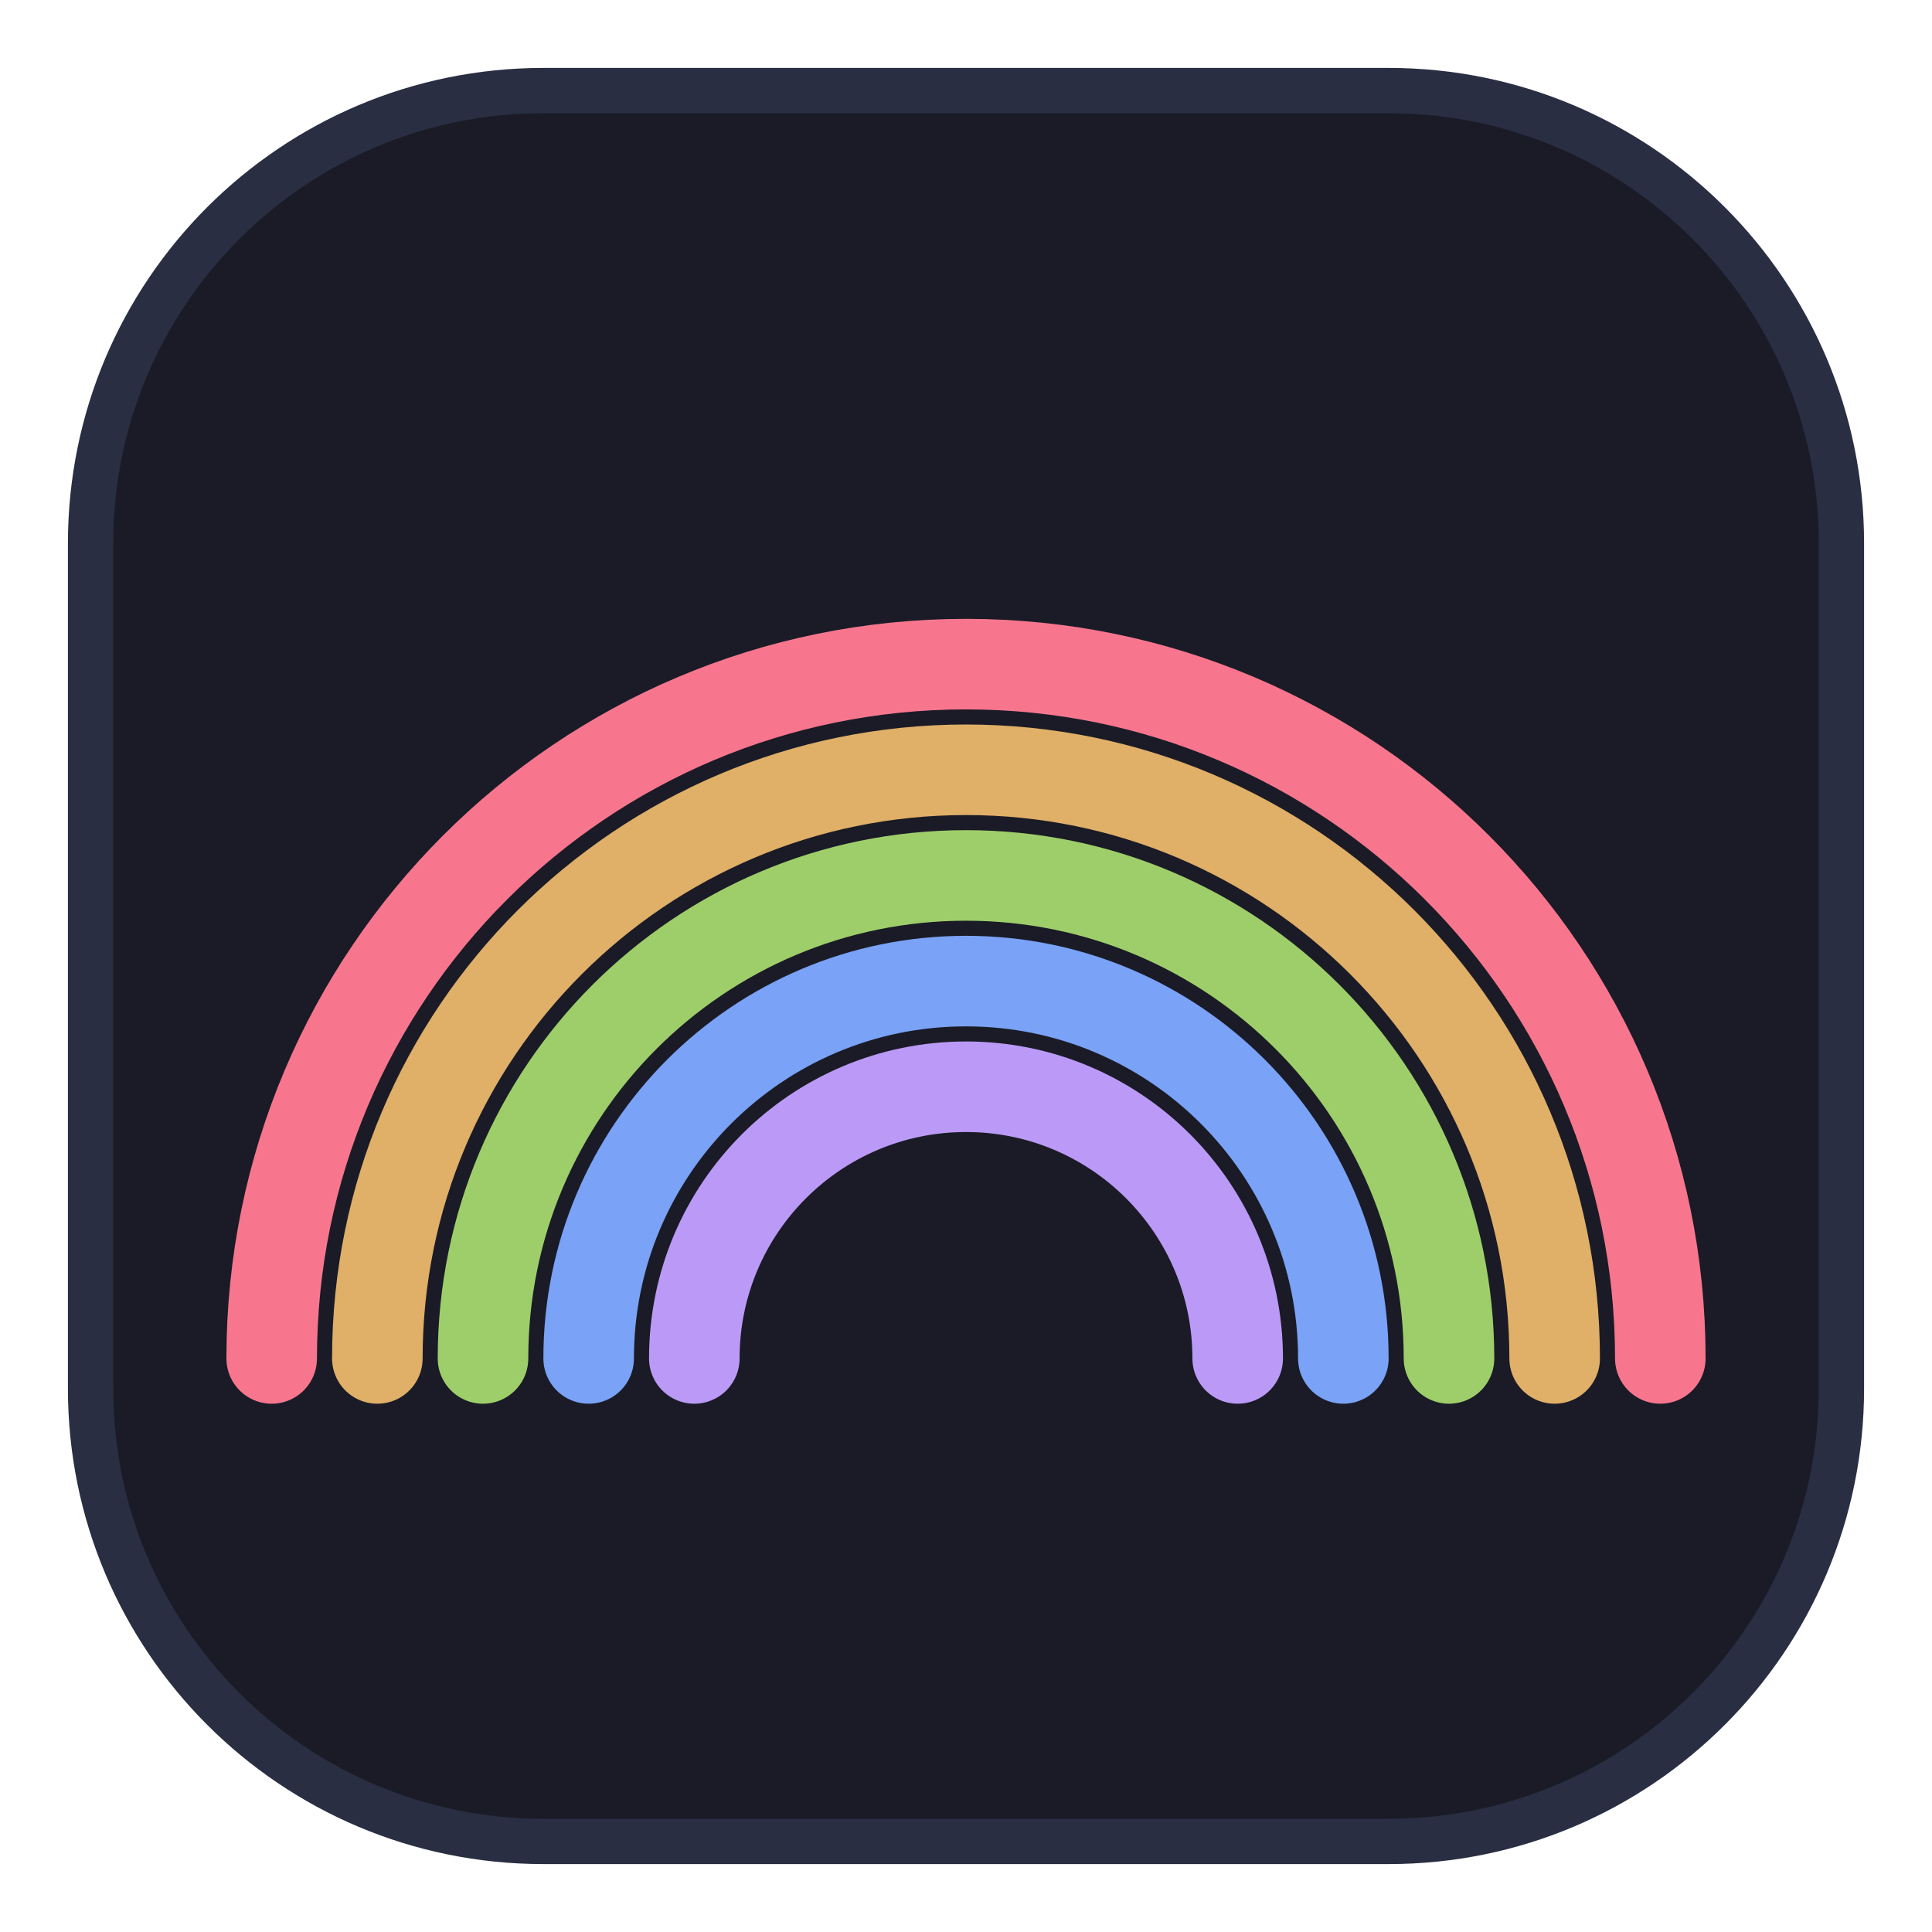
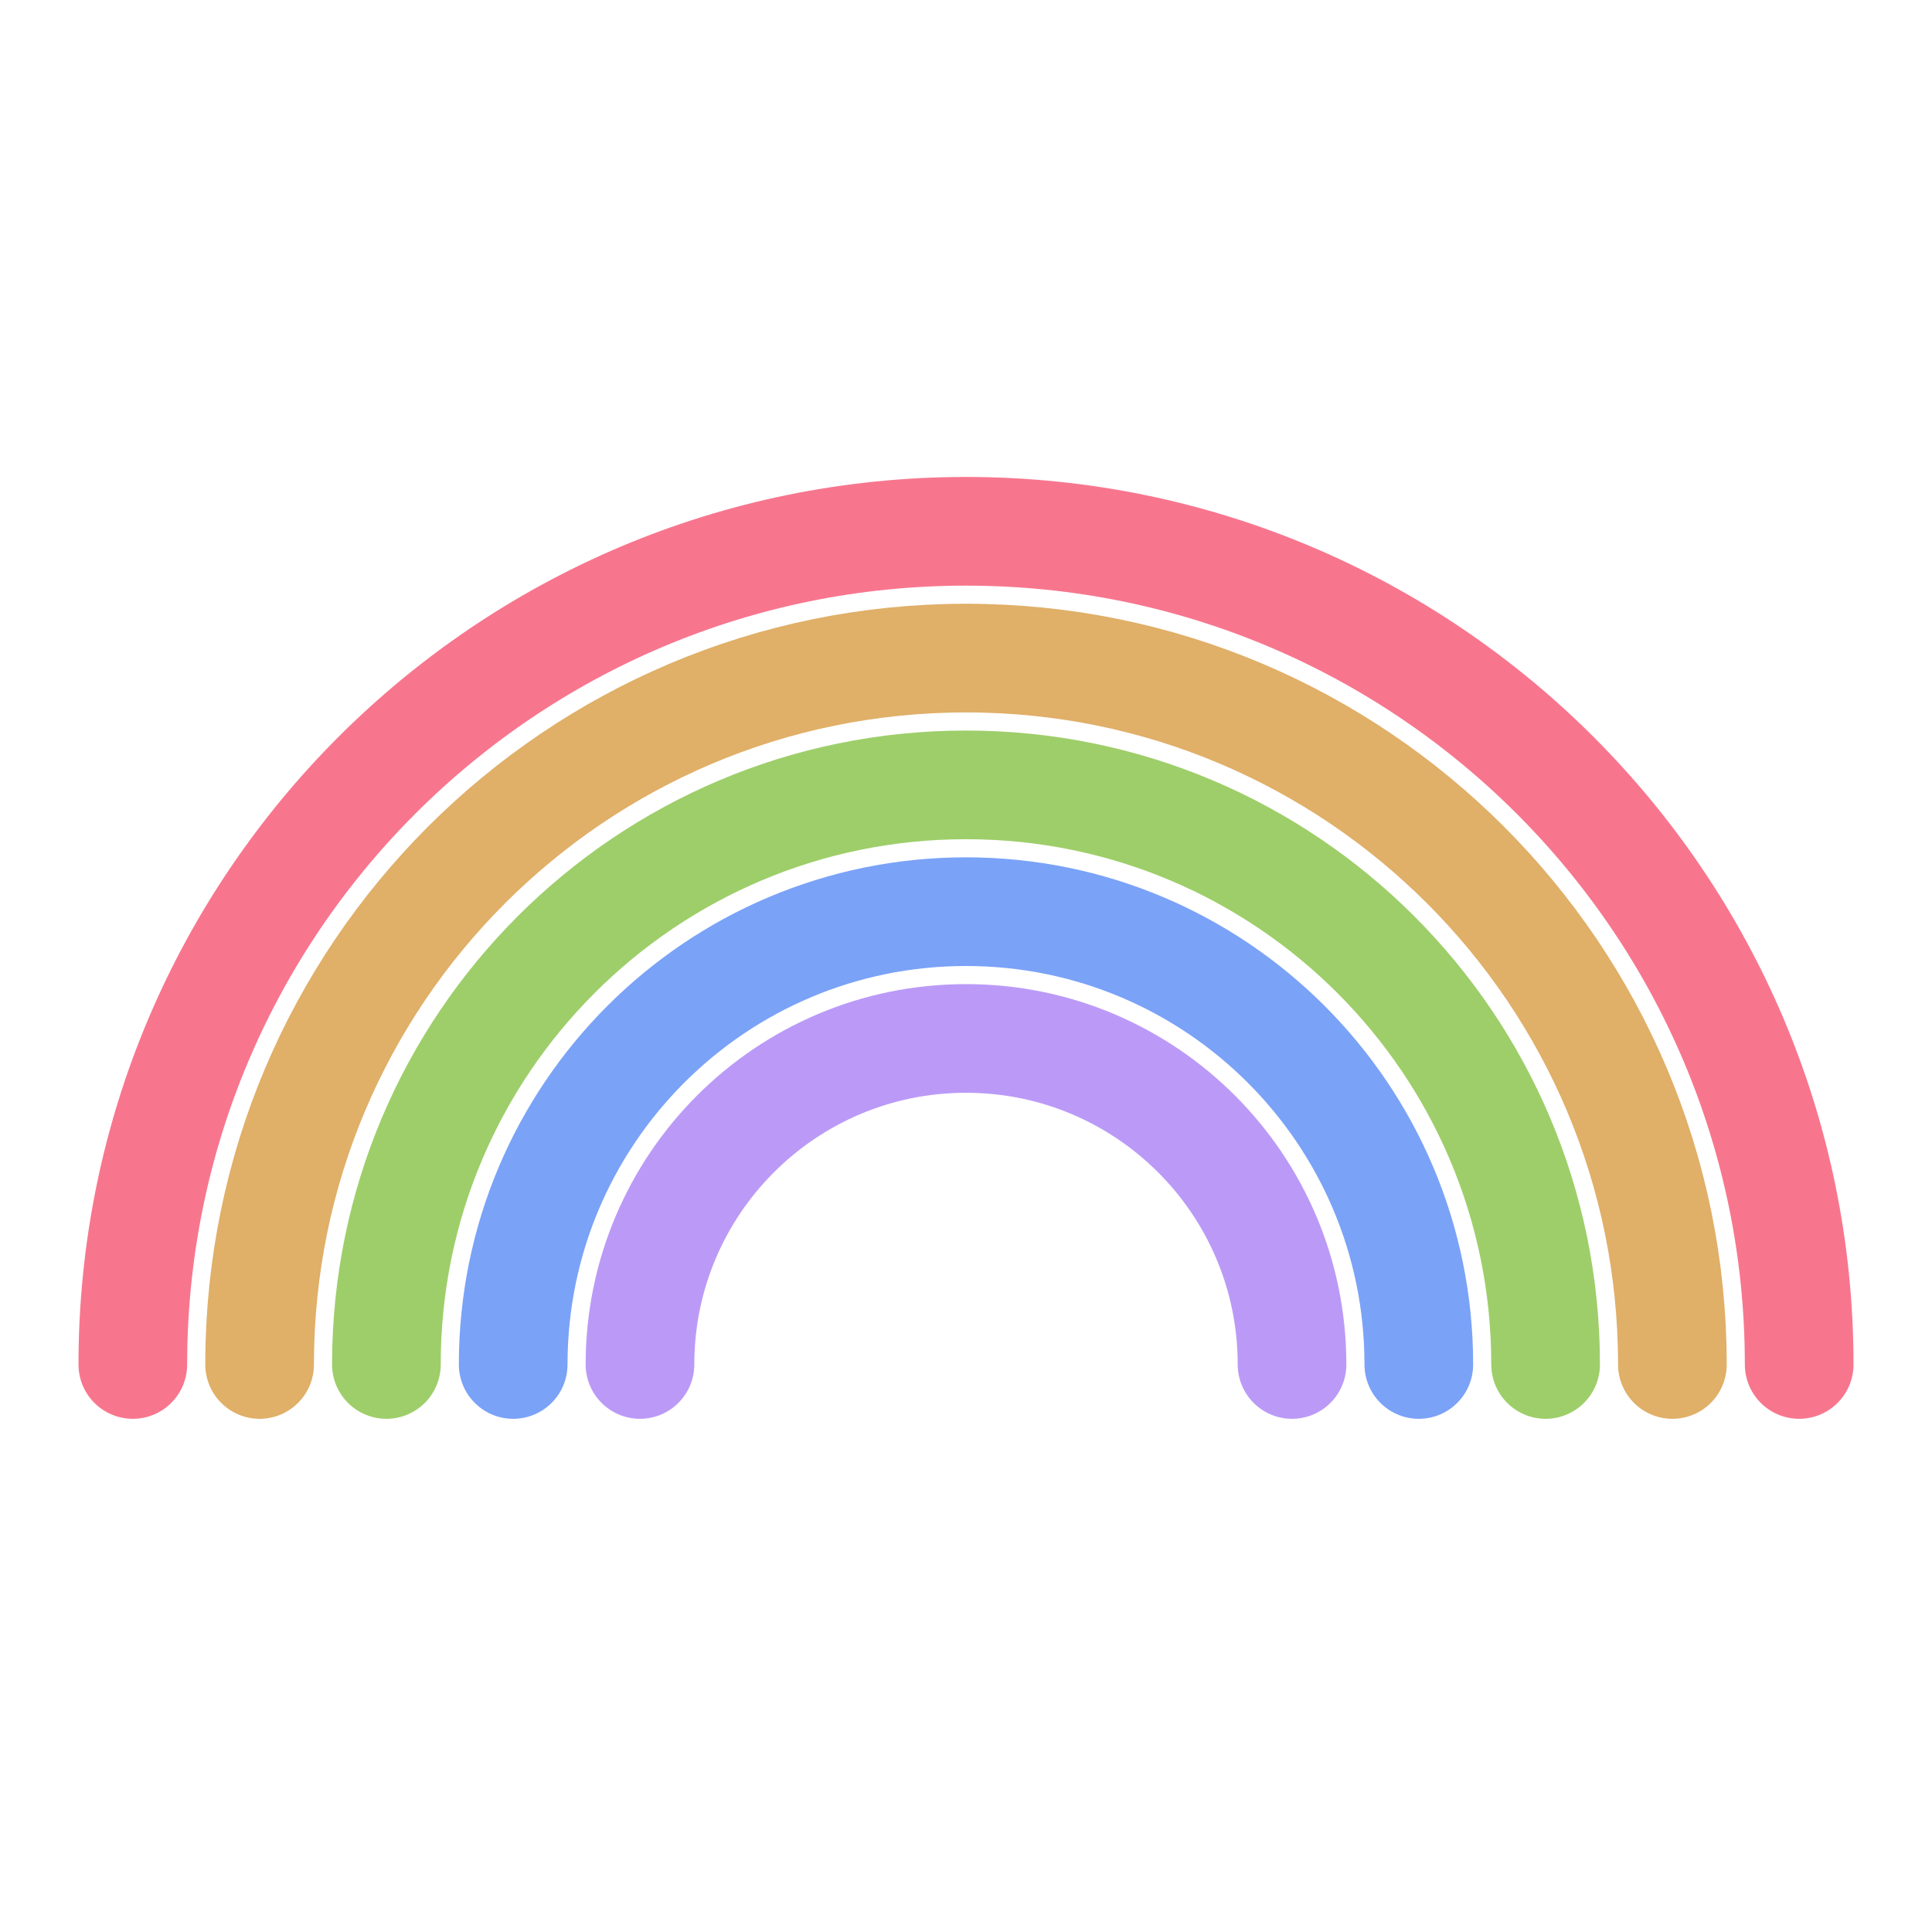
<svg xmlns="http://www.w3.org/2000/svg" width="128" height="128" viewBox="0 0 128 128">
-   <rect x="6" y="6" width="116" height="116" rx="30" fill="#1a1b26" stroke="#292e42" stroke-width="3" />
-   <g fill="none" stroke-width="6" stroke-linecap="round">
-     <path d="M18 90 A46 46 0 0 1 110 90" stroke="#f7768e" />
-     <path d="M25 90 A39 39 0 0 1 103 90" stroke="#e0af68" />
-     <path d="M32 90 A32 32 0 0 1 96 90" stroke="#9ece6a" />
-     <path d="M39 90 A25 25 0 0 1 89 90" stroke="#7aa2f7" />
-     <path d="M46 90 A18 18 0 0 1 82 90" stroke="#bb9af7" />
+   <g transform="translate(64 64) scale(1.2) translate(-64 -64) translate(0 -4)">
+     <g fill="none" stroke-width="6" stroke-linecap="round">
+       <path d="M18 90 A46 46 0 0 1 110 90" stroke="#f7768e" />
+       <path d="M25 90 A39 39 0 0 1 103 90" stroke="#e0af68" />
+       <path d="M32 90 A32 32 0 0 1 96 90" stroke="#9ece6a" />
+       <path d="M39 90 A25 25 0 0 1 89 90" stroke="#7aa2f7" />
+       <path d="M46 90 A18 18 0 0 1 82 90" stroke="#bb9af7" />
+     </g>
  </g>
</svg>
